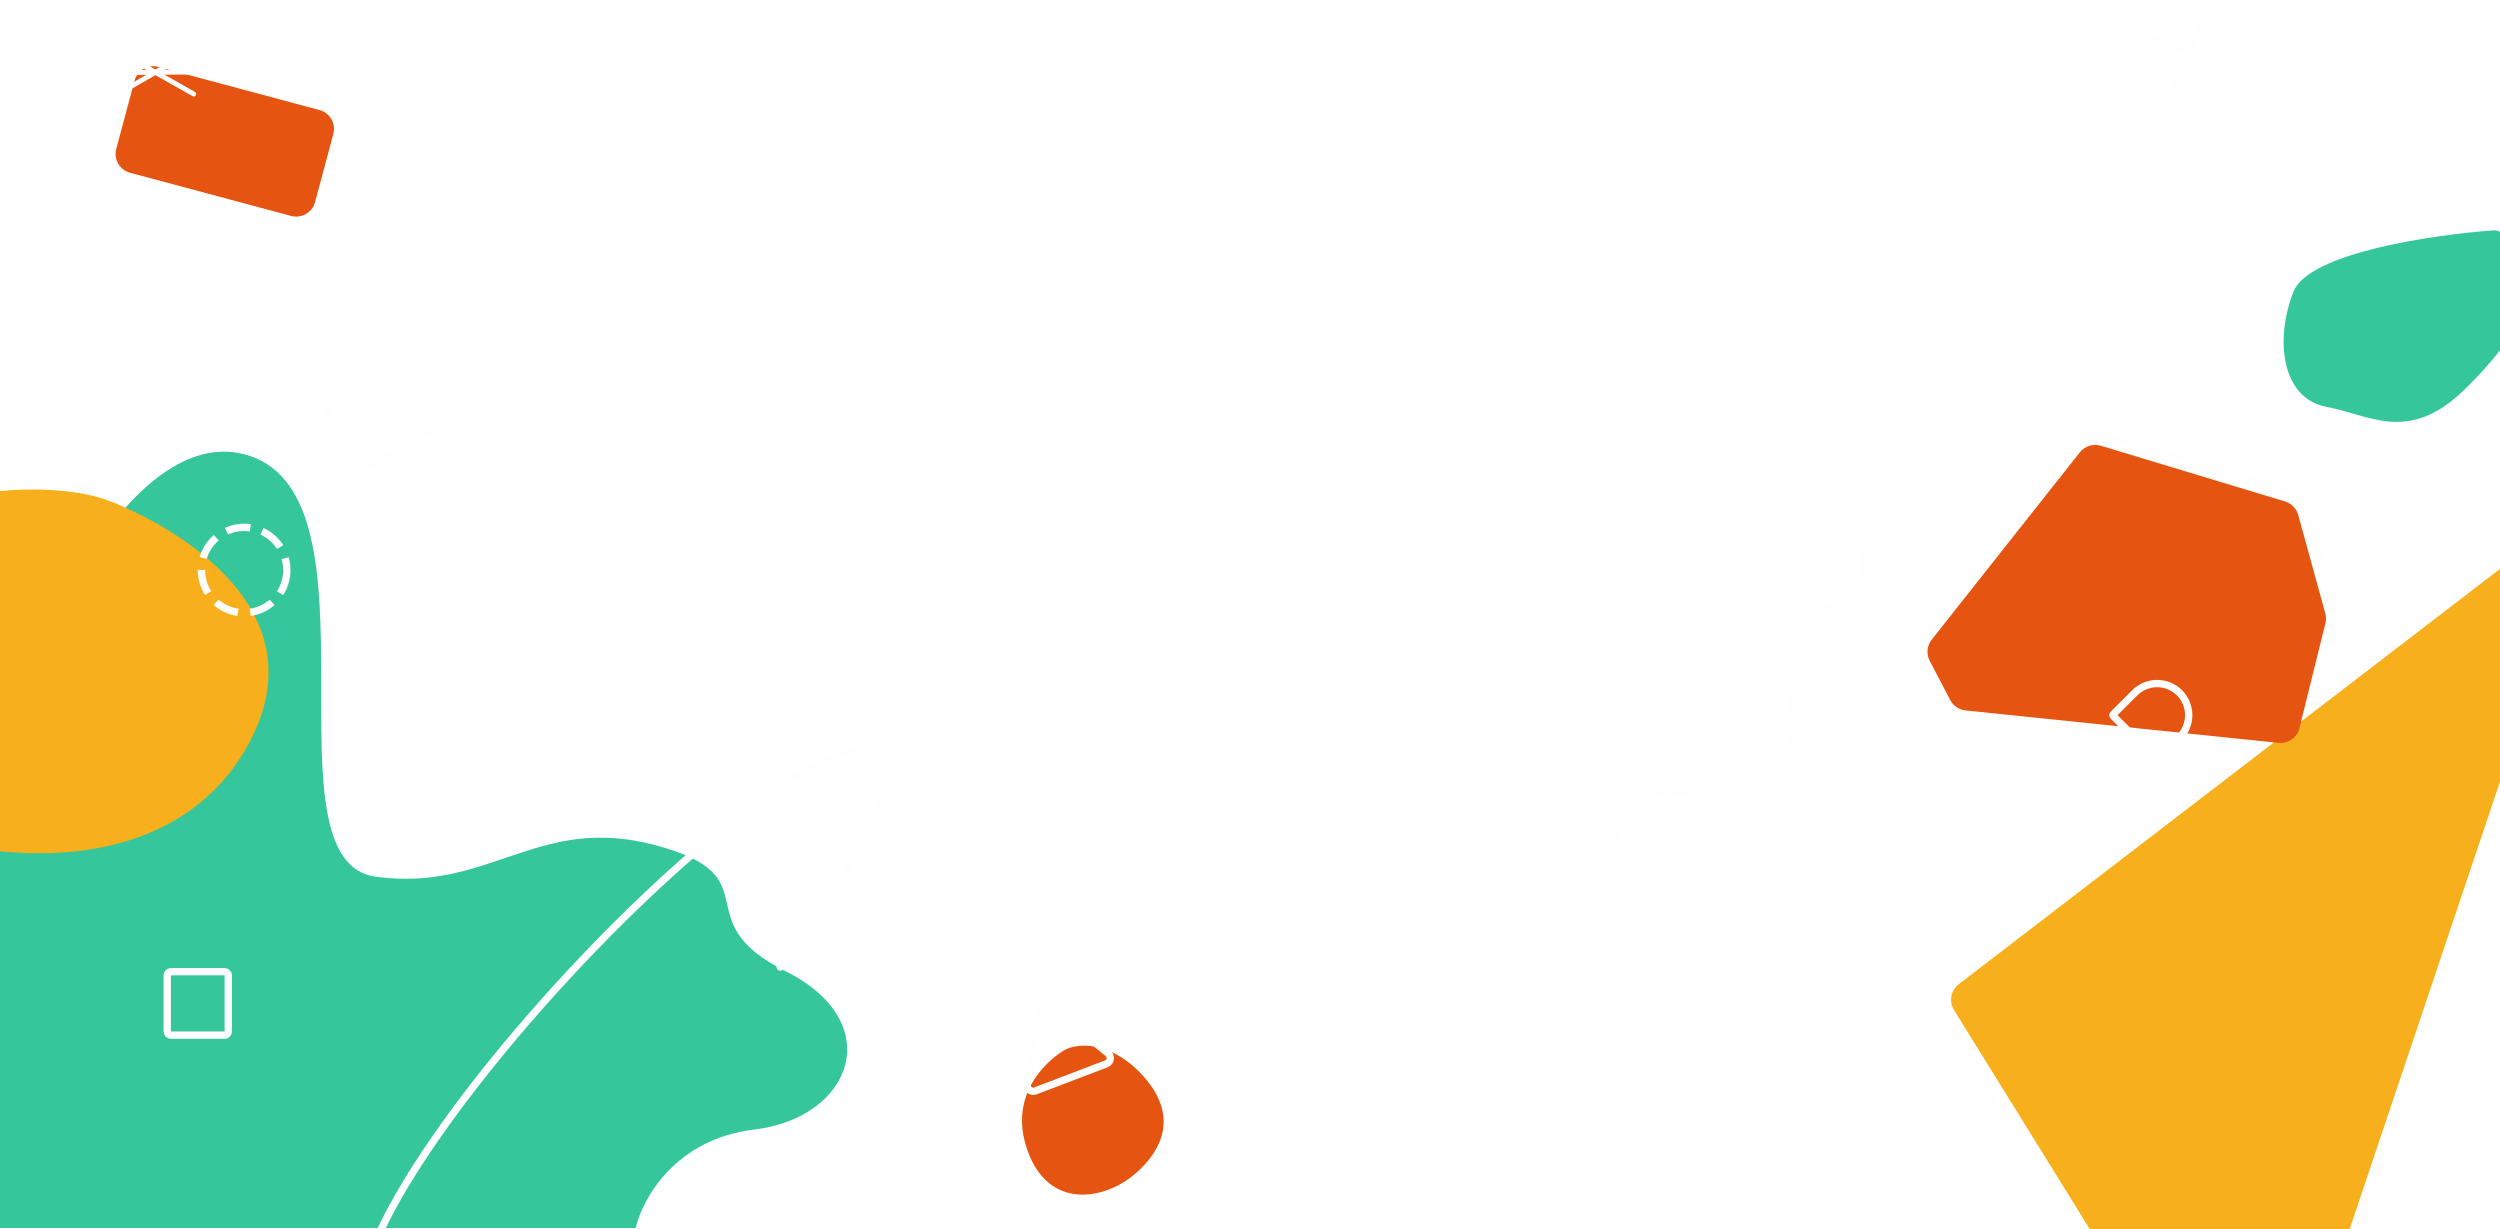
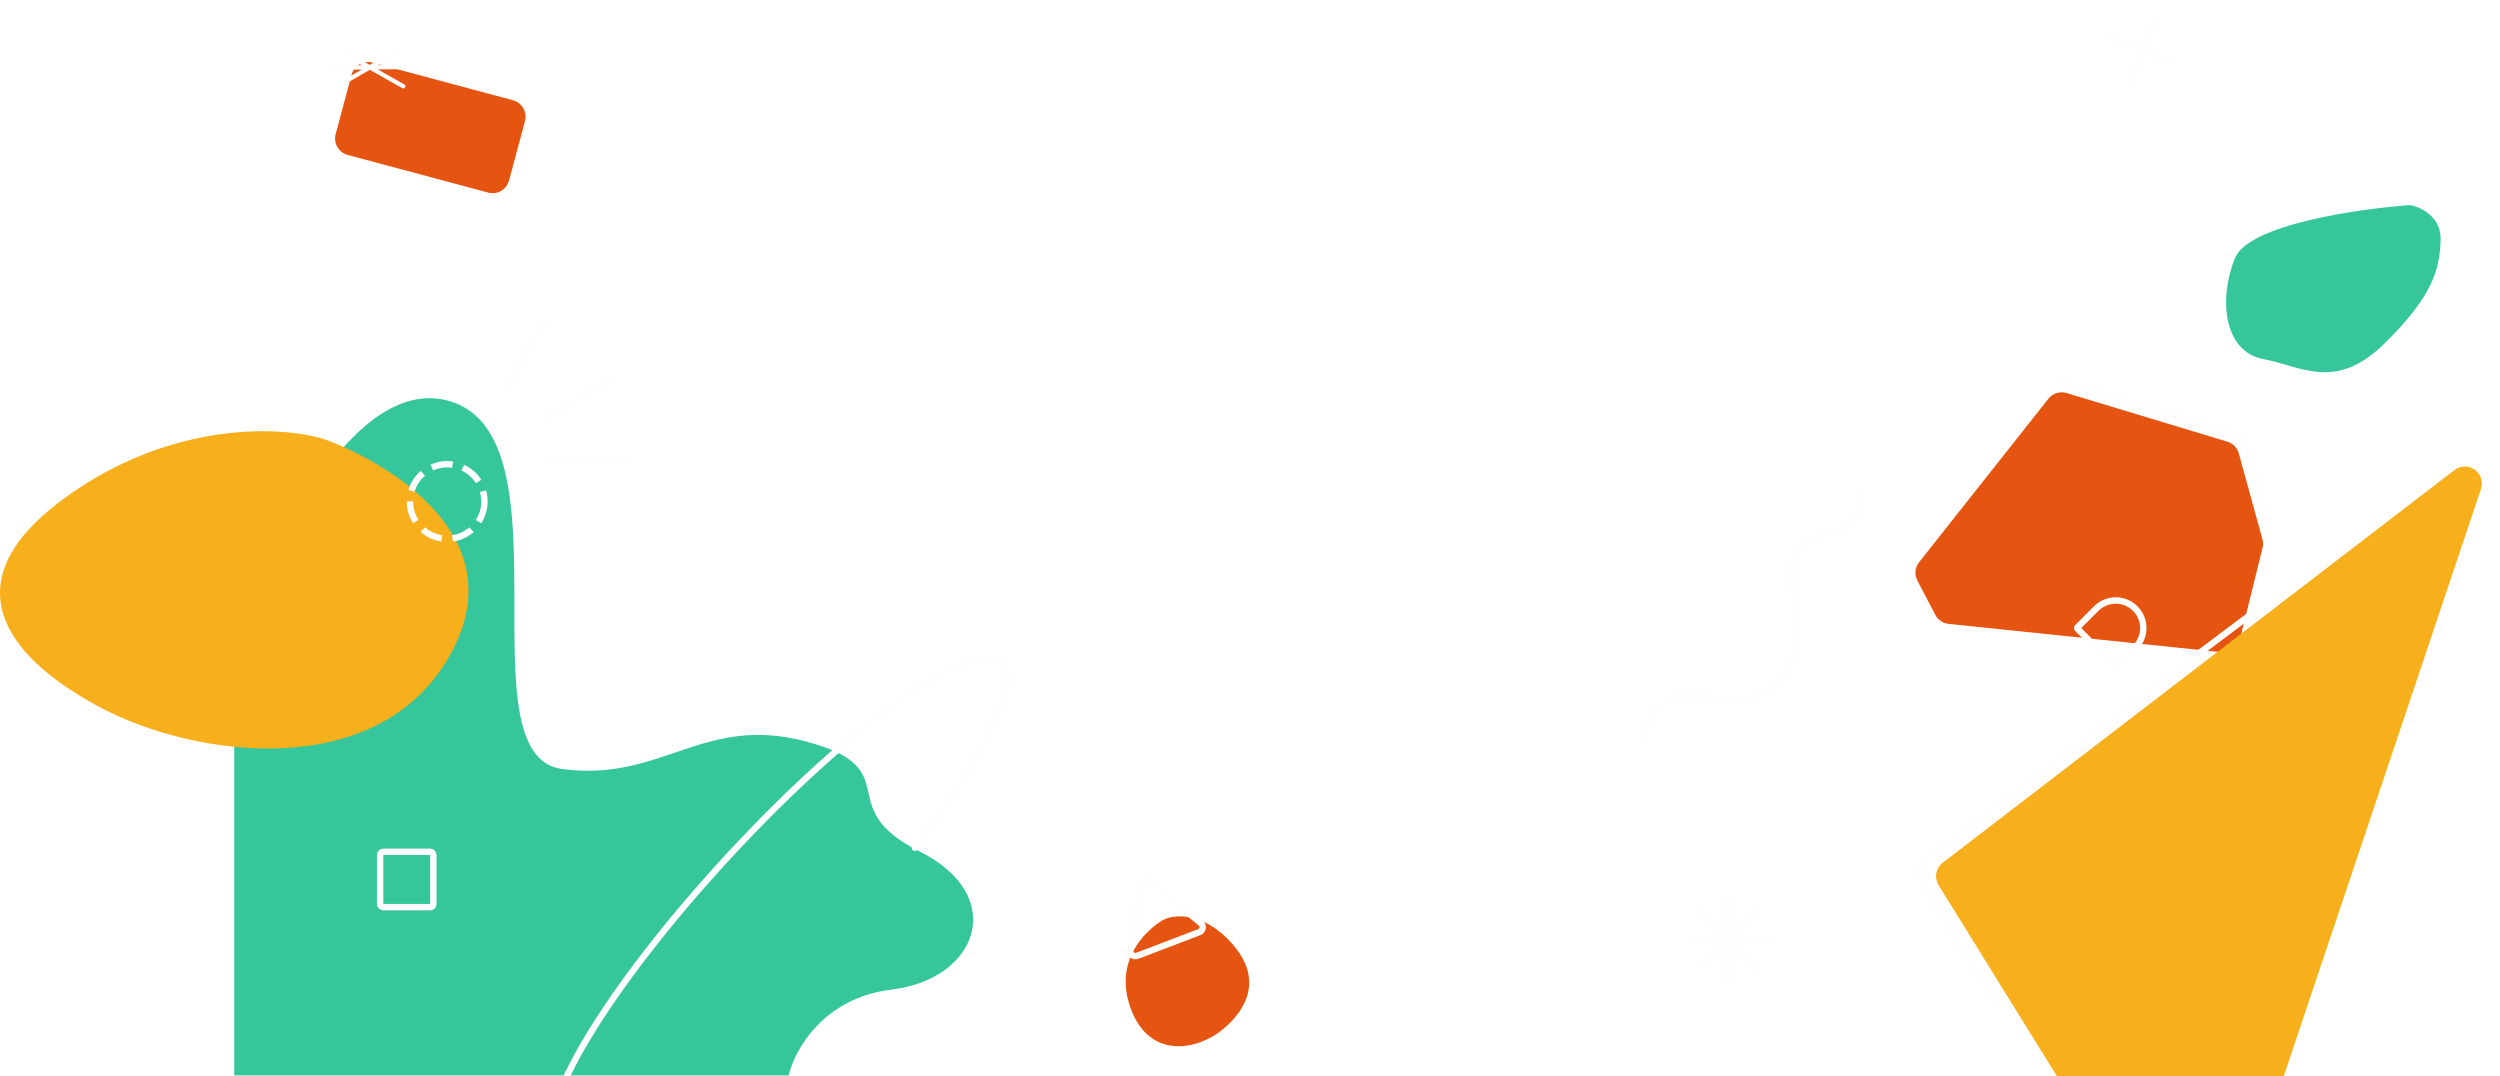
- <svg xmlns="http://www.w3.org/2000/svg" width="1024" height="503" viewBox="0 0 1024 503" fill="none">
-   <path d="M916.048 600.388L800.361 413.7C798.196 410.207 799.03 405.641 802.291 403.14L1042.61 218.749C1048.88 213.942 1057.58 220.157 1055.06 227.643L930.431 598.721C928.275 605.141 919.615 606.145 916.048 600.388Z" fill="#F7AF1C" />
-   <path d="M939.449 119.391C945.764 103.523 997.028 96.064 1021.87 94.318C1026.78 95.242 1036.52 99.823 1036.12 110.754C1035.64 124.417 1032.59 136.911 1009.63 159.413C986.661 181.915 970.863 170.003 952.771 166.6C934.678 163.196 931.555 139.226 939.449 119.391Z" fill="#35C69B" />
-   <path d="M101.728 186.55C56.193 172.36 14.936 259.112 0 304.261V503H260.376C263.068 491.175 276.524 466.558 308.818 462.688C349.187 457.85 363.719 418.748 321.736 397.785C279.753 376.823 316.892 359.086 268.45 346.186C220.008 333.286 200.631 365.536 153.804 359.086C106.976 352.636 158.648 204.287 101.728 186.55Z" fill="#35C69B" />
-   <path d="M950.341 284L794.161 401.341C790.862 403.82 789.989 408.401 792.146 411.919L828.37 471" stroke="#FEFEFE" stroke-width="3" stroke-linecap="round" stroke-linejoin="round" />
-   <path d="M436.033 430.102C440.928 427.293 455.292 425.807 468.912 441.5C482.532 457.193 476.254 471.4 464.337 481.311C452.419 491.223 429.755 495.848 420.923 471.4C412.092 446.951 431.138 432.91 436.033 430.102Z" fill="#E55511" />
-   <path d="M858.428 175.562C857.634 175.326 856.799 175.778 856.562 176.572C856.326 177.366 856.778 178.201 857.572 178.438L858.428 175.562ZM951.555 237.404C951.778 238.202 952.606 238.668 953.404 238.445C954.202 238.222 954.668 237.394 954.445 236.596L951.555 237.404ZM939.107 201.169L939.536 199.732L939.107 201.169ZM944.527 206.683L943.083 207.087L944.527 206.683ZM857.572 178.438L938.679 202.607L939.536 199.732L858.428 175.562L857.572 178.438ZM943.083 207.087L951.555 237.404L954.445 236.596L945.972 206.279L943.083 207.087ZM938.679 202.607C940.819 203.245 942.482 204.936 943.083 207.087L945.972 206.279C945.094 203.136 942.663 200.664 939.536 199.732L938.679 202.607Z" fill="#FEFEFE" />
-   <path d="M429.707 411.801L453.879 431.45C455.372 432.664 454.991 435.04 453.194 435.726L424.09 446.835C422.293 447.521 420.426 446.004 420.73 444.104L425.661 413.345C425.966 411.445 428.213 410.587 429.707 411.801Z" stroke="#FEFEFE" stroke-width="3" stroke-linecap="round" stroke-linejoin="round" />
-   <path d="M851.903 185.272L791.221 262.002C789.262 264.479 788.944 267.877 790.408 270.675L798.824 286.749C800.068 289.125 802.419 290.72 805.087 290.996L933.266 304.283C937.233 304.694 940.897 302.12 941.856 298.248L952.497 255.263C952.827 253.932 952.809 252.539 952.445 251.217L941.356 210.939C940.627 208.29 938.589 206.2 935.959 205.405L860.494 182.577C857.349 181.625 853.942 182.694 851.903 185.272Z" fill="#E55511" />
-   <path d="M895.515 297.894C894.864 299.465 893.91 300.893 892.707 302.096L883.902 310.902C883.706 311.097 883.39 311.097 883.195 310.902L865.583 293.291C865.388 293.095 865.388 292.779 865.583 292.583L874.389 283.778C875.592 282.575 877.02 281.621 878.591 280.97C880.163 280.319 881.847 279.984 883.548 279.984C885.249 279.984 886.934 280.319 888.505 280.97C890.077 281.621 891.505 282.575 892.707 283.778C893.91 284.981 894.864 286.409 895.515 287.98C896.166 289.552 896.501 291.236 896.501 292.937C896.501 294.638 896.166 296.322 895.515 297.894Z" stroke="#FEFEFE" stroke-width="3" stroke-linecap="round" stroke-linejoin="round" />
-   <path d="M43.943 204.859C25.377 197.999 -29.11 194.368 -80.772 232.7C-132.434 271.033 -108.621 305.734 -63.417 329.945C-18.213 354.155 67.756 365.453 101.255 305.734C134.755 246.016 62.509 211.718 43.943 204.859Z" fill="#F7AF1C" />
-   <circle cx="100" cy="233.502" r="17.5" stroke="#FEFEFE" stroke-width="3" stroke-linejoin="round" stroke-dasharray="10 5" />
-   <path d="M701 419V459M681 439H721M686.858 424.858L715.142 453.142M715.142 424.858L686.858 453.142" stroke="#FEFEFE" stroke-width="3" stroke-linecap="round" />
-   <path d="M152.061 533.82C139.043 521.767 175.072 461.68 232.534 399.611C289.997 337.543 347.133 296.997 360.152 309.049C369.792 317.974 352.538 353.237 319.603 396.14" stroke="#FEFEFE" stroke-width="3" stroke-linecap="round" />
-   <path d="M70 398.002H92C92.828 398.002 93.5 398.674 93.5 399.502V422.502C93.5 423.331 92.828 424.002 92 424.002H70C69.172 424.002 68.5 423.331 68.5 422.502V399.502C68.5 398.674 69.172 398.002 70 398.002Z" stroke="#FEFEFE" stroke-width="3" />
-   <path d="M902.852 6.306L890.24 36.786M881.306 15.24L911.786 27.852" stroke="#FEFEFE" stroke-width="3" stroke-linecap="round" />
-   <path d="M179.91 174.489L147.242 193.35" stroke="#FEFEFE" stroke-width="3" stroke-linecap="round" />
-   <rect x="57.175" y="25.326" width="84.299" height="44.899" rx="8" transform="rotate(15 57.1754 25.3259)" fill="#E55511" />
-   <path d="M185.6 214.97H147.6" stroke="#FEFEFE" stroke-width="3" stroke-linecap="round" />
-   <path d="M146.861 147L128 179.668" stroke="#FEFEFE" stroke-width="3" stroke-linecap="round" />
-   <path d="M45.412 29.79L81.879 29.468M47.775 38.792L79.516 20.466M47.935 20.744L79.355 38.514" stroke="#FEFEFE" stroke-width="2" stroke-linecap="round" />
-   <path d="M662 346V346C662 332.818 673.695 322.704 686.739 324.604L699.875 326.518C719.063 329.314 735.823 313.444 734.078 294.132L731.552 266.174C730.718 256.95 737.982 249 747.244 249V249C755.946 249 763 241.946 763 233.244V227" stroke="#FEFEFE" stroke-width="3" stroke-linecap="round" stroke-linejoin="round" />
+ <svg xmlns="http://www.w3.org/2000/svg" width="1174" height="505" viewBox="0 0 1174 505" fill="none">
+   <path d="M961.903 187.272L901.221 264.002C899.262 266.479 898.944 269.877 900.408 272.675L908.824 288.749C910.068 291.125 912.419 292.72 915.087 292.996L1043.27 306.283C1047.23 306.694 1050.9 304.12 1051.86 300.248L1062.5 257.263C1062.83 255.932 1062.81 254.539 1062.44 253.217L1051.36 212.939C1050.63 210.29 1048.59 208.2 1045.96 207.405L970.494 184.577C967.349 183.625 963.942 184.694 961.903 187.272Z" fill="#E55511" />
+   <path d="M1026.05 602.388L910.361 415.7C908.196 412.207 909.03 407.641 912.291 405.14L1152.61 220.749C1158.88 215.942 1167.58 222.157 1165.06 229.643L1040.43 600.721C1038.28 607.141 1029.61 608.145 1026.05 602.388Z" fill="#F7AF1C" />
+   <path d="M1049.45 121.391C1055.76 105.523 1107.03 98.064 1131.87 96.318C1136.78 97.242 1146.52 101.823 1146.12 112.754C1145.64 126.417 1142.59 138.911 1119.63 161.413C1096.66 183.915 1080.86 172.003 1062.77 168.6C1044.68 165.196 1041.56 141.226 1049.45 121.391Z" fill="#35C69B" />
+   <path d="M211.728 188.55C166.193 174.36 124.936 261.112 110 306.261V505H370.376C373.068 493.175 386.524 468.558 418.818 464.688C459.187 459.85 473.719 420.748 431.736 399.785C389.753 378.823 426.892 361.086 378.45 348.186C330.008 335.286 310.631 367.536 263.804 361.086C216.976 354.636 268.648 206.287 211.728 188.55Z" fill="#35C69B" />
+   <path d="M1060.34 286L904.161 403.341C900.862 405.82 899.989 410.401 902.146 413.919L938.37 473" stroke="#FEFEFE" stroke-width="3" stroke-linecap="round" stroke-linejoin="round" />
+   <path d="M546.033 432.102C550.928 429.293 565.292 427.807 578.912 443.5C592.532 459.193 586.254 473.4 574.337 483.311C562.419 493.223 539.755 497.848 530.923 473.4C522.092 448.951 541.138 434.91 546.033 432.102Z" fill="#E55511" />
+   <path d="M968.428 177.562C967.634 177.326 966.799 177.778 966.562 178.572C966.326 179.366 966.778 180.201 967.572 180.438L968.428 177.562ZM1061.56 239.404C1061.78 240.202 1062.61 240.668 1063.4 240.445C1064.2 240.222 1064.67 239.394 1064.44 238.596L1061.56 239.404ZM1049.11 203.169L1049.54 201.732L1049.11 203.169ZM1054.53 208.683L1053.08 209.087L1054.53 208.683ZM967.572 180.438L1048.68 204.607L1049.54 201.732L968.428 177.562L967.572 180.438ZM1053.08 209.087L1061.56 239.404L1064.44 238.596L1055.97 208.279L1053.08 209.087ZM1048.68 204.607C1050.82 205.245 1052.48 206.936 1053.08 209.087L1055.97 208.279C1055.09 205.136 1052.66 202.664 1049.54 201.732L1048.68 204.607Z" fill="#FEFEFE" />
+   <path d="M535.661 415.345C535.966 413.445 538.213 412.587 539.707 413.801L563.879 433.45C565.372 434.664 564.991 437.04 563.193 437.726L534.09 448.835C532.293 449.521 530.426 448.004 530.73 446.104L535.661 415.345Z" stroke="#FEFEFE" stroke-width="3" stroke-linecap="round" stroke-linejoin="round" />
+   <path d="M1005.52 299.894C1004.86 301.465 1003.91 302.893 1002.71 304.096L993.902 312.902C993.706 313.097 993.39 313.097 993.195 312.902L975.583 295.29C975.388 295.095 975.388 294.779 975.583 294.583L984.389 285.778C985.592 284.575 987.02 283.621 988.591 282.97C990.163 282.319 991.847 281.984 993.548 281.984C995.249 281.984 996.933 282.319 998.505 282.97C1000.08 283.621 1001.5 284.575 1002.71 285.778C1003.91 286.981 1004.86 288.409 1005.52 289.98C1006.17 291.552 1006.5 293.236 1006.5 294.937C1006.5 296.638 1006.17 298.322 1005.52 299.894Z" stroke="#FEFEFE" stroke-width="3" stroke-linecap="round" stroke-linejoin="round" />
+   <path d="M153.943 206.859C135.377 199.999 80.89 196.368 29.228 234.7C-22.434 273.033 1.379 307.734 46.583 331.945C91.787 356.155 177.756 367.453 211.255 307.734C244.755 248.016 172.509 213.718 153.943 206.859Z" fill="#F7AF1C" />
+   <circle cx="210" cy="235.502" r="17.5" stroke="#FEFEFE" stroke-width="3" stroke-linejoin="round" stroke-dasharray="10 5" />
+   <path d="M811 421V461M791 441H831M796.858 426.858L825.142 455.142M825.142 426.858L796.858 455.142" stroke="#FEFEFE" stroke-width="3" stroke-linecap="round" />
+   <path d="M262.061 535.82C249.043 523.767 285.072 463.68 342.534 401.611C399.997 339.543 457.133 298.997 470.152 311.049C479.792 319.974 462.538 355.237 429.603 398.14" stroke="#FEFEFE" stroke-width="3" stroke-linecap="round" />
+   <path d="M178.5 401.502C178.5 400.674 179.172 400.002 180 400.002H202C202.828 400.002 203.5 400.674 203.5 401.502V424.502C203.5 425.331 202.828 426.002 202 426.002H180C179.172 426.002 178.5 425.331 178.5 424.502V401.502Z" stroke="#FEFEFE" stroke-width="3" />
+   <path d="M1012.85 8.306L1000.24 38.786M991.306 17.24L1021.79 29.852" stroke="#FEFEFE" stroke-width="3" stroke-linecap="round" />
+   <path d="M289.91 176.489L257.242 195.35" stroke="#FEFEFE" stroke-width="3" stroke-linecap="round" />
+   <rect x="167.175" y="27.326" width="84.299" height="44.899" rx="8" transform="rotate(15 167.175 27.3259)" fill="#E55511" />
+   <path d="M295.6 216.97H257.6" stroke="#FEFEFE" stroke-width="3" stroke-linecap="round" />
+   <path d="M256.861 149L238 181.668" stroke="#FEFEFE" stroke-width="3" stroke-linecap="round" />
+   <path d="M155.412 31.79L191.879 31.468M157.775 40.792L189.516 22.466M157.935 22.744L189.355 40.514" stroke="#FEFEFE" stroke-width="2" stroke-linecap="round" />
+   <path d="M772 348V348C772 334.818 783.695 324.704 796.739 326.604L809.875 328.518C829.063 331.314 845.823 315.444 844.078 296.132L841.552 268.174C840.718 258.95 847.982 251 857.244 251V251C865.946 251 873 243.946 873 235.244V229" stroke="#FEFEFE" stroke-width="3" stroke-linecap="round" stroke-linejoin="round" />
</svg>
